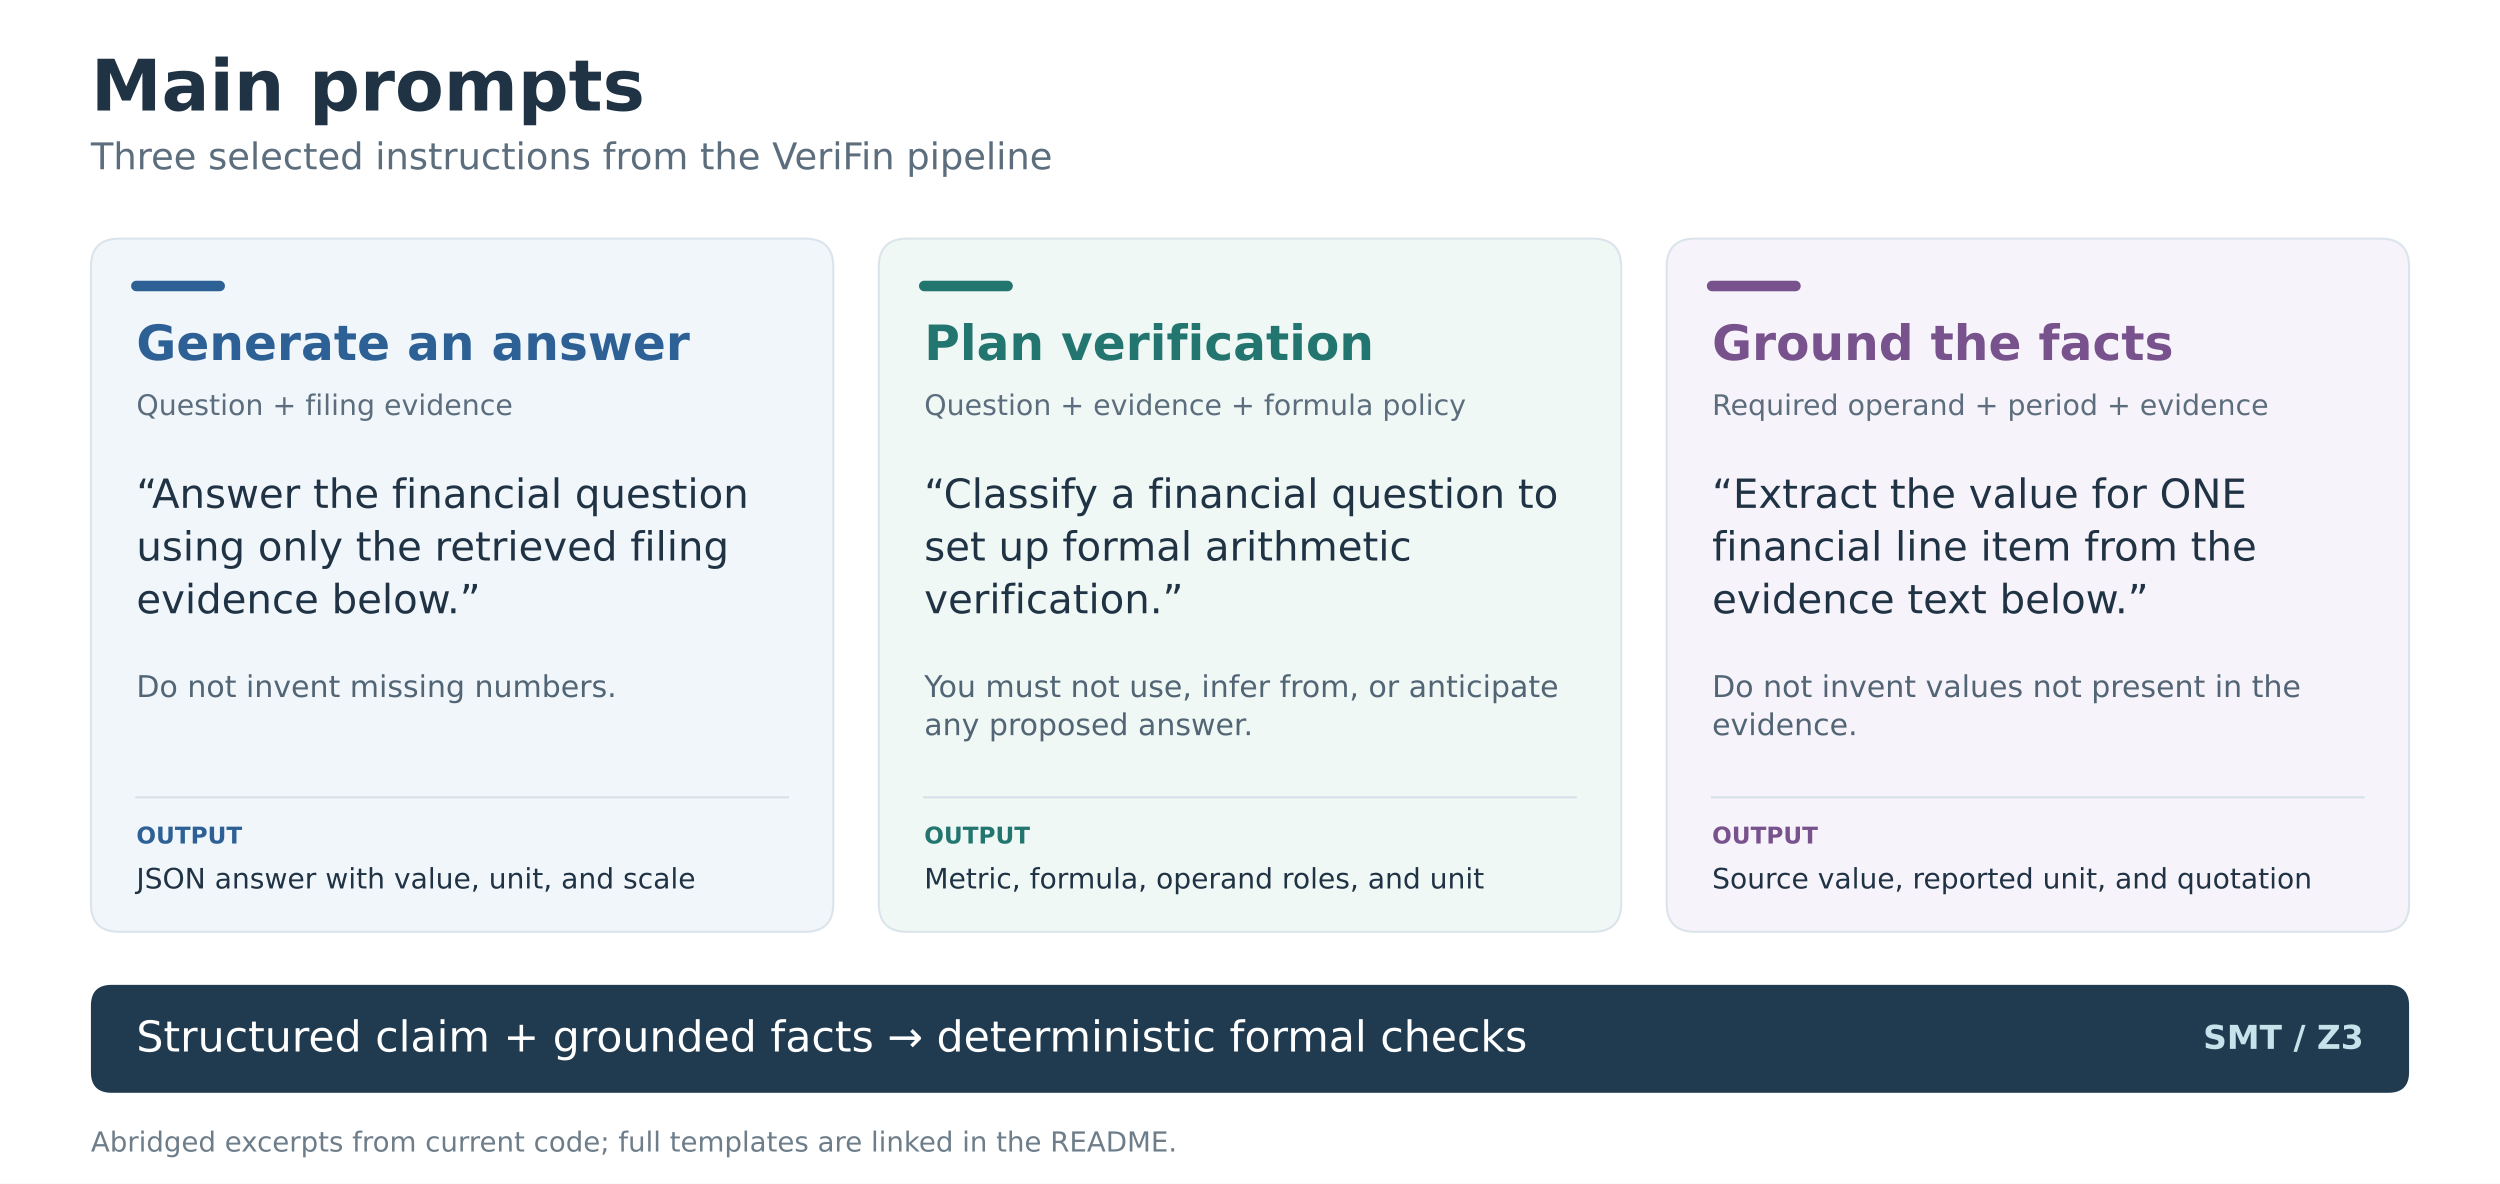
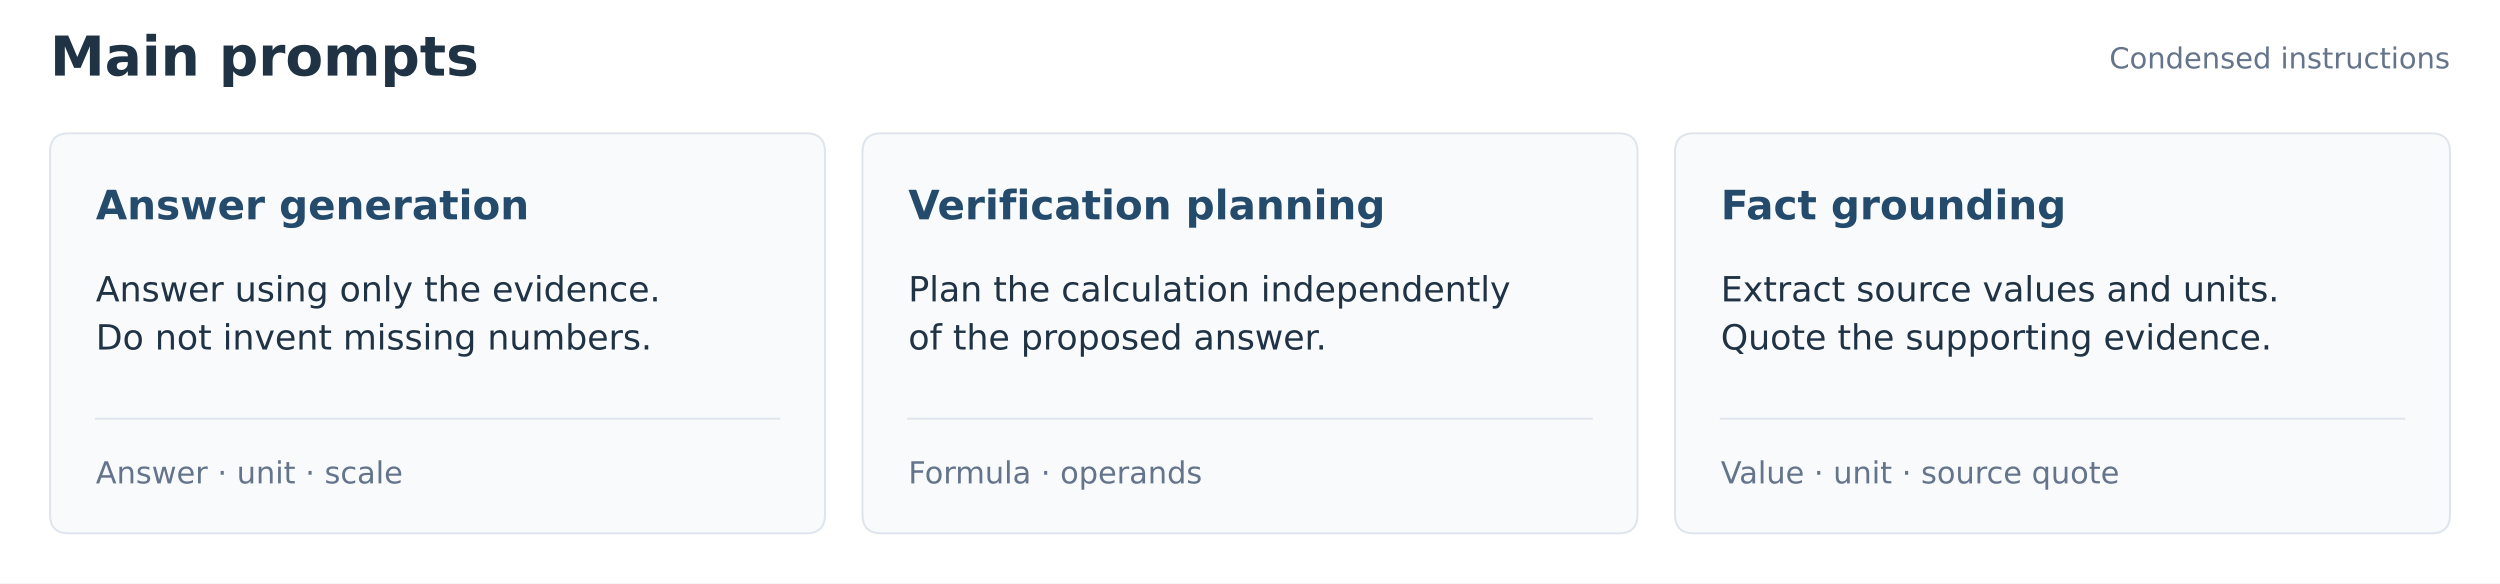
- <svg xmlns="http://www.w3.org/2000/svg" width="950.4pt" height="450pt" viewBox="0 0 950.4 450" version="1.1">
+ <svg xmlns="http://www.w3.org/2000/svg" width="864pt" height="201.6pt" viewBox="0 0 864 201.6" version="1.1">
  <defs>
    <style type="text/css">*{stroke-linejoin: round; stroke-linecap: butt}</style>
  </defs>
  <g id="figure_1">
    <g id="patch_1">
-       <path d="M 0 450  L 950.4 450  L 950.4 0  L 0 0  z " style="fill: #ffffff" />
+       <path d="M 0 201.6  L 864 201.6  L 864 0  L 0 0  z " style="fill: #ffffff" />
    </g>
    <g id="axes_1">
      <g id="patch_2">
-         <path d="M 45.36 90.72  L 306 90.72  Q 316.8 90.72 316.8 101.52  L 316.8 343.44  Q 316.8 354.24 306 354.24  L 45.36 354.24  Q 34.56 354.24 34.56 343.44  L 34.56 101.52  Q 34.56 90.72 45.36 90.72  z " clip-path="url(#pe9b1588df0)" style="fill: #f1f6fb; stroke: #dce4eb; stroke-width: 0.8; stroke-linejoin: miter" />
+         <path d="M 23.76 46.08  L 278.64 46.08  Q 285.12 46.08 285.12 52.56  L 285.12 177.84  Q 285.12 184.32 278.64 184.32  L 23.76 184.32  Q 17.28 184.32 17.28 177.84  L 17.28 52.56  Q 17.28 46.08 23.76 46.08  z " clip-path="url(#p4ec45c7ab2)" style="fill: #f8fafc; stroke: #dfe5ec; stroke-width: 0.7; stroke-linejoin: miter" />
      </g>
      <g id="patch_3">
-         <path d="M 344.88 90.72  L 605.52 90.72  Q 616.32 90.72 616.32 101.52  L 616.32 343.44  Q 616.32 354.24 605.52 354.24  L 344.88 354.24  Q 334.08 354.24 334.08 343.44  L 334.08 101.52  Q 334.08 90.72 344.88 90.72  z " clip-path="url(#pe9b1588df0)" style="fill: #f0f8f6; stroke: #dce4eb; stroke-width: 0.8; stroke-linejoin: miter" />
+         <path d="M 304.56 46.08  L 559.44 46.08  Q 565.92 46.08 565.92 52.56  L 565.92 177.84  Q 565.92 184.32 559.44 184.32  L 304.56 184.32  Q 298.08 184.32 298.08 177.84  L 298.08 52.56  Q 298.08 46.08 304.56 46.08  z " clip-path="url(#p4ec45c7ab2)" style="fill: #f8fafc; stroke: #dfe5ec; stroke-width: 0.7; stroke-linejoin: miter" />
      </g>
      <g id="patch_4">
-         <path d="M 644.4 90.72  L 905.04 90.72  Q 915.84 90.72 915.84 101.52  L 915.84 343.44  Q 915.84 354.24 905.04 354.24  L 644.4 354.24  Q 633.6 354.24 633.6 343.44  L 633.6 101.52  Q 633.6 90.72 644.4 90.72  z " clip-path="url(#pe9b1588df0)" style="fill: #f7f3fa; stroke: #dce4eb; stroke-width: 0.8; stroke-linejoin: miter" />
-       </g>
-       <g id="patch_5">
-         <path d="M 42.48 374.4  L 907.92 374.4  Q 915.84 374.4 915.84 382.32  L 915.84 407.52  Q 915.84 415.44 907.92 415.44  L 42.48 415.44  Q 34.56 415.44 34.56 407.52  L 34.56 382.32  Q 34.56 374.4 42.48 374.4  z " clip-path="url(#pe9b1588df0)" style="fill: #203b50" />
+         <path d="M 585.36 46.08  L 840.24 46.08  Q 846.72 46.08 846.72 52.56  L 846.72 177.84  Q 846.72 184.32 840.24 184.32  L 585.36 184.32  Q 578.88 184.32 578.88 177.84  L 578.88 52.56  Q 578.88 46.08 585.36 46.08  z " clip-path="url(#p4ec45c7ab2)" style="fill: #f8fafc; stroke: #dfe5ec; stroke-width: 0.7; stroke-linejoin: miter" />
      </g>
      <g id="line2d_1">
-         <path d="M 51.84 108.72  L 83.52 108.72  " clip-path="url(#pe9b1588df0)" style="fill: none; stroke: #2d6196; stroke-width: 4; stroke-linecap: round" />
+         <path d="M 33.12 144.72  L 269.28 144.72  " clip-path="url(#p4ec45c7ab2)" style="fill: none; stroke: #dfe5ec; stroke-width: 0.7; stroke-linecap: square" />
      </g>
      <g id="line2d_2">
-         <path d="M 51.84 303.12  L 299.52 303.12  " clip-path="url(#pe9b1588df0)" style="fill: none; stroke: #d8e1e8; stroke-width: 0.8; stroke-linecap: square" />
+         <path d="M 313.92 144.72  L 550.08 144.72  " clip-path="url(#p4ec45c7ab2)" style="fill: none; stroke: #dfe5ec; stroke-width: 0.7; stroke-linecap: square" />
      </g>
      <g id="line2d_3">
-         <path d="M 351.36 108.72  L 383.04 108.72  " clip-path="url(#pe9b1588df0)" style="fill: none; stroke: #23766f; stroke-width: 4; stroke-linecap: round" />
-       </g>
-       <g id="line2d_4">
-         <path d="M 351.36 303.12  L 599.04 303.12  " clip-path="url(#pe9b1588df0)" style="fill: none; stroke: #d8e1e8; stroke-width: 0.8; stroke-linecap: square" />
-       </g>
-       <g id="line2d_5">
-         <path d="M 650.88 108.72  L 682.56 108.72  " clip-path="url(#pe9b1588df0)" style="fill: none; stroke: #77528c; stroke-width: 4; stroke-linecap: round" />
-       </g>
-       <g id="line2d_6">
-         <path d="M 650.88 303.12  L 898.56 303.12  " clip-path="url(#pe9b1588df0)" style="fill: none; stroke: #d8e1e8; stroke-width: 0.8; stroke-linecap: square" />
+         <path d="M 594.72 144.72  L 830.88 144.72  " clip-path="url(#p4ec45c7ab2)" style="fill: none; stroke: #dfe5ec; stroke-width: 0.7; stroke-linecap: square" />
      </g>
      <g id="text_1">
-         <text style="font-weight: 700; font-size: 27px; font-family: 'DejaVu Sans'; text-anchor: start; fill: #203345" x="34.56" y="42.01" transform="rotate(-0 34.56 42.01031)">Main prompts</text>
+         <text style="font-weight: 700; font-size: 19px; font-family: 'DejaVu Sans'; text-anchor: start; fill: #203345" x="17.28" y="26.123" transform="rotate(-0 17.28 26.12281)">Main prompts</text>
      </g>
      <g id="text_2">
-         <text style="font-size: 14px; font-family: 'DejaVu Sans'; text-anchor: start; fill: #5c6e7d" x="34.56" y="64.343" transform="rotate(-0 34.56 64.34313)">Three selected instructions from the VeriFin pipeline</text>
+         <text style="font-size: 10px; font-family: 'DejaVu Sans'; text-anchor: end; fill: #64748b" x="846.72" y="23.639" transform="rotate(-0 846.72 23.63938)">Condensed instructions</text>
      </g>
      <g id="text_3">
-         <text style="font-weight: 700; font-size: 18.5px; font-family: 'DejaVu Sans'; text-anchor: start; fill: #2d6196" x="51.84" y="136.865" transform="rotate(-0 51.84 136.8648)">Generate an answer</text>
+         <text style="font-weight: 700; font-size: 14px; font-family: 'DejaVu Sans'; text-anchor: start; fill: #244b6b" x="33.12" y="75.808" transform="rotate(-0 33.12 75.80844)">Answer generation</text>
      </g>
      <g id="text_4">
-         <text style="font-size: 10.8px; font-family: 'DejaVu Sans'; text-anchor: start; fill: #5c6e7d" x="51.84" y="157.78" transform="rotate(-0 51.84 157.7801)">Question + filing evidence</text>
+         <text style="font-size: 12px; font-family: 'DejaVu Sans'; fill: #203345" transform="translate(33.12 104.1581)">Answer using only the evidence.</text>
+         <text style="font-size: 12px; font-family: 'DejaVu Sans'; fill: #203345" transform="translate(33.12 120.7868)">Do not invent missing numbers.</text>
      </g>
      <g id="text_5">
-         <text style="font-size: 15.3px; font-family: 'DejaVu Sans'; fill: #203345" transform="translate(51.84 193.0656)">“Answer the financial question</text>
-         <text style="font-size: 15.3px; font-family: 'DejaVu Sans'; fill: #203345" transform="translate(51.84 213.1047)">using only the retrieved filing</text>
-         <text style="font-size: 15.3px; font-family: 'DejaVu Sans'; fill: #203345" transform="translate(51.84 233.1437)">evidence below.”</text>
+         <text style="font-size: 10.5px; font-family: 'DejaVu Sans'; text-anchor: start; fill: #64748b" x="33.12" y="167.057" transform="rotate(-0 33.12 167.0573)">Answer · unit · scale</text>
      </g>
      <g id="text_6">
-         <text style="font-size: 11.4px; font-family: 'DejaVu Sans'; text-anchor: start; fill: #526575" x="51.84" y="264.982" transform="rotate(-0 51.84 264.9822)">Do not invent missing numbers.</text>
+         <text style="font-weight: 700; font-size: 14px; font-family: 'DejaVu Sans'; text-anchor: start; fill: #244b6b" x="313.92" y="75.808" transform="rotate(-0 313.92 75.80844)">Verification planning</text>
      </g>
      <g id="text_7">
-         <text style="font-weight: 700; font-size: 8.8px; font-family: 'DejaVu Sans'; text-anchor: start; fill: #2d6196" x="51.84" y="320.668" transform="rotate(-0 51.84 320.6683)">OUTPUT</text>
+         <text style="font-size: 12px; font-family: 'DejaVu Sans'; fill: #203345" transform="translate(313.92 104.1581)">Plan the calculation independently</text>
+         <text style="font-size: 12px; font-family: 'DejaVu Sans'; fill: #203345" transform="translate(313.92 120.7868)">of the proposed answer.</text>
      </g>
      <g id="text_8">
-         <text style="font-size: 10.7px; font-family: 'DejaVu Sans'; text-anchor: start; fill: #203345" x="51.84" y="337.753" transform="rotate(-0 51.84 337.7525)">JSON answer with value, unit, and scale</text>
+         <text style="font-size: 10.5px; font-family: 'DejaVu Sans'; text-anchor: start; fill: #64748b" x="313.92" y="167.057" transform="rotate(-0 313.92 167.0573)">Formula · operands</text>
      </g>
      <g id="text_9">
-         <text style="font-weight: 700; font-size: 18.5px; font-family: 'DejaVu Sans'; text-anchor: start; fill: #23766f" x="351.36" y="136.865" transform="rotate(-0 351.36 136.8648)">Plan verification</text>
+         <text style="font-weight: 700; font-size: 14px; font-family: 'DejaVu Sans'; text-anchor: start; fill: #244b6b" x="594.72" y="75.808" transform="rotate(-0 594.72 75.80844)">Fact grounding</text>
      </g>
      <g id="text_10">
-         <text style="font-size: 10.8px; font-family: 'DejaVu Sans'; text-anchor: start; fill: #5c6e7d" x="351.36" y="157.78" transform="rotate(-0 351.36 157.7801)">Question + evidence + formula policy</text>
+         <text style="font-size: 12px; font-family: 'DejaVu Sans'; fill: #203345" transform="translate(594.72 104.1581)">Extract source values and units.</text>
+         <text style="font-size: 12px; font-family: 'DejaVu Sans'; fill: #203345" transform="translate(594.72 120.7868)">Quote the supporting evidence.</text>
      </g>
      <g id="text_11">
-         <text style="font-size: 15.3px; font-family: 'DejaVu Sans'; fill: #203345" transform="translate(351.36 193.0656)">“Classify a financial question to</text>
-         <text style="font-size: 15.3px; font-family: 'DejaVu Sans'; fill: #203345" transform="translate(351.36 213.1047)">set up formal arithmetic</text>
-         <text style="font-size: 15.3px; font-family: 'DejaVu Sans'; fill: #203345" transform="translate(351.36 233.1437)">verification.”</text>
-       </g>
-       <g id="text_12">
-         <text style="font-size: 11.4px; font-family: 'DejaVu Sans'; fill: #526575" transform="translate(351.36 264.9822)">You must not use, infer from, or anticipate</text>
-         <text style="font-size: 11.4px; font-family: 'DejaVu Sans'; fill: #526575" transform="translate(351.36 279.4802)">any proposed answer.</text>
-       </g>
-       <g id="text_13">
-         <text style="font-weight: 700; font-size: 8.8px; font-family: 'DejaVu Sans'; text-anchor: start; fill: #23766f" x="351.36" y="320.668" transform="rotate(-0 351.36 320.6683)">OUTPUT</text>
-       </g>
-       <g id="text_14">
-         <text style="font-size: 10.7px; font-family: 'DejaVu Sans'; text-anchor: start; fill: #203345" x="351.36" y="337.753" transform="rotate(-0 351.36 337.7525)">Metric, formula, operand roles, and unit</text>
-       </g>
-       <g id="text_15">
-         <text style="font-weight: 700; font-size: 18.5px; font-family: 'DejaVu Sans'; text-anchor: start; fill: #77528c" x="650.88" y="136.865" transform="rotate(-0 650.88 136.8648)">Ground the facts</text>
-       </g>
-       <g id="text_16">
-         <text style="font-size: 10.8px; font-family: 'DejaVu Sans'; text-anchor: start; fill: #5c6e7d" x="650.88" y="157.78" transform="rotate(-0 650.88 157.7801)">Required operand + period + evidence</text>
-       </g>
-       <g id="text_17">
-         <text style="font-size: 15.3px; font-family: 'DejaVu Sans'; fill: #203345" transform="translate(650.88 193.0656)">“Extract the value for ONE</text>
-         <text style="font-size: 15.3px; font-family: 'DejaVu Sans'; fill: #203345" transform="translate(650.88 213.1047)">financial line item from the</text>
-         <text style="font-size: 15.3px; font-family: 'DejaVu Sans'; fill: #203345" transform="translate(650.88 233.1437)">evidence text below.”</text>
-       </g>
-       <g id="text_18">
-         <text style="font-size: 11.4px; font-family: 'DejaVu Sans'; fill: #526575" transform="translate(650.88 264.9822)">Do not invent values not present in the</text>
-         <text style="font-size: 11.4px; font-family: 'DejaVu Sans'; fill: #526575" transform="translate(650.88 279.4802)">evidence.</text>
-       </g>
-       <g id="text_19">
-         <text style="font-weight: 700; font-size: 8.8px; font-family: 'DejaVu Sans'; text-anchor: start; fill: #77528c" x="650.88" y="320.668" transform="rotate(-0 650.88 320.6683)">OUTPUT</text>
-       </g>
-       <g id="text_20">
-         <text style="font-size: 10.7px; font-family: 'DejaVu Sans'; text-anchor: start; fill: #203345" x="650.88" y="337.753" transform="rotate(-0 650.88 337.7525)">Source value, reported unit, and quotation</text>
-       </g>
-       <g id="text_21">
-         <text style="font-size: 16.2px; font-family: 'DejaVu Sans'; text-anchor: start; fill: #ffffff" x="51.84" y="399.75" transform="rotate(-0 51.84 399.7502)">Structured claim + grounded facts  →  deterministic formal checks</text>
-       </g>
-       <g id="text_22">
-         <text style="font-weight: 700; font-size: 12.5px; font-family: 'DejaVu Sans'; text-anchor: end; fill: #c6e3eb" x="898.56" y="398.729" transform="rotate(-0 898.56 398.7292)">SMT / Z3</text>
-       </g>
-       <g id="text_23">
-         <text style="font-size: 10.5px; font-family: 'DejaVu Sans'; text-anchor: start; fill: #6d7d89" x="34.56" y="437.777" transform="rotate(-0 34.56 437.7773)">Abridged excerpts from current code; full templates are linked in the README.</text>
+         <text style="font-size: 10.5px; font-family: 'DejaVu Sans'; text-anchor: start; fill: #64748b" x="594.72" y="167.057" transform="rotate(-0 594.72 167.0573)">Value · unit · source quote</text>
      </g>
    </g>
  </g>
  <defs>
-     <clipPath id="pe9b1588df0">
-       <rect x="0" y="0" width="950.4" height="450" />
+     <clipPath id="p4ec45c7ab2">
+       <rect x="0" y="0" width="864" height="201.6" />
    </clipPath>
  </defs>
</svg>
